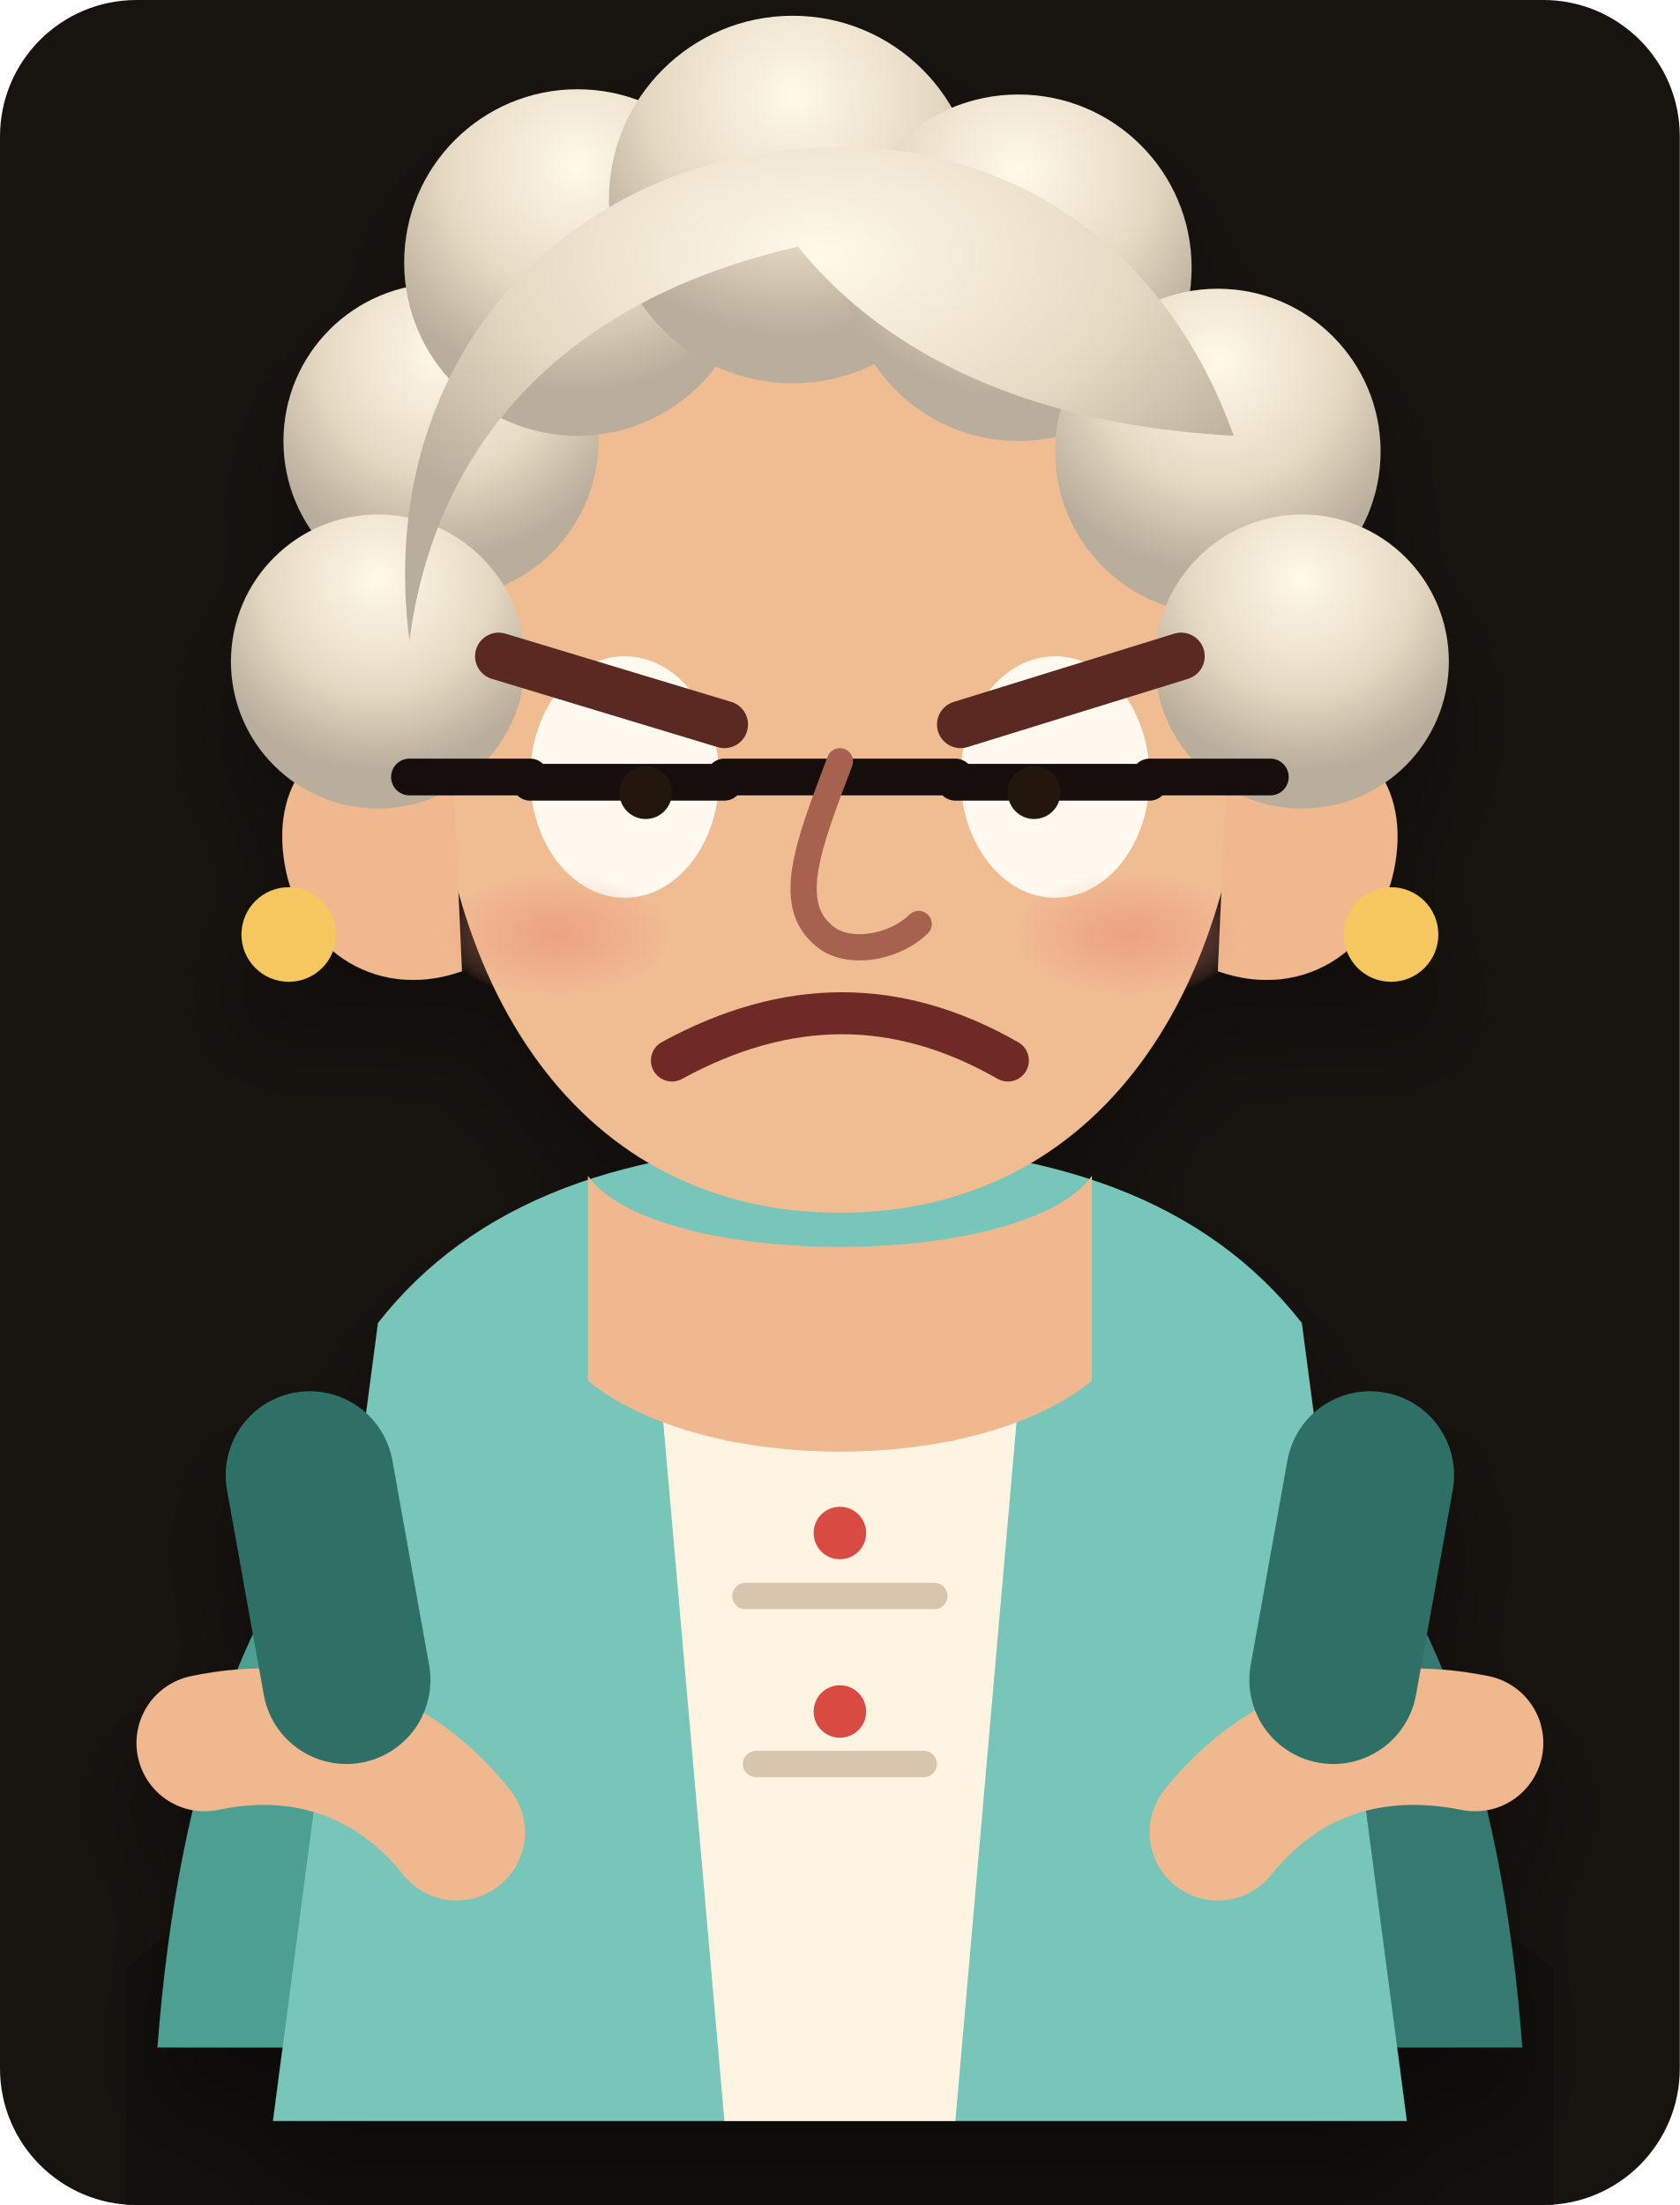
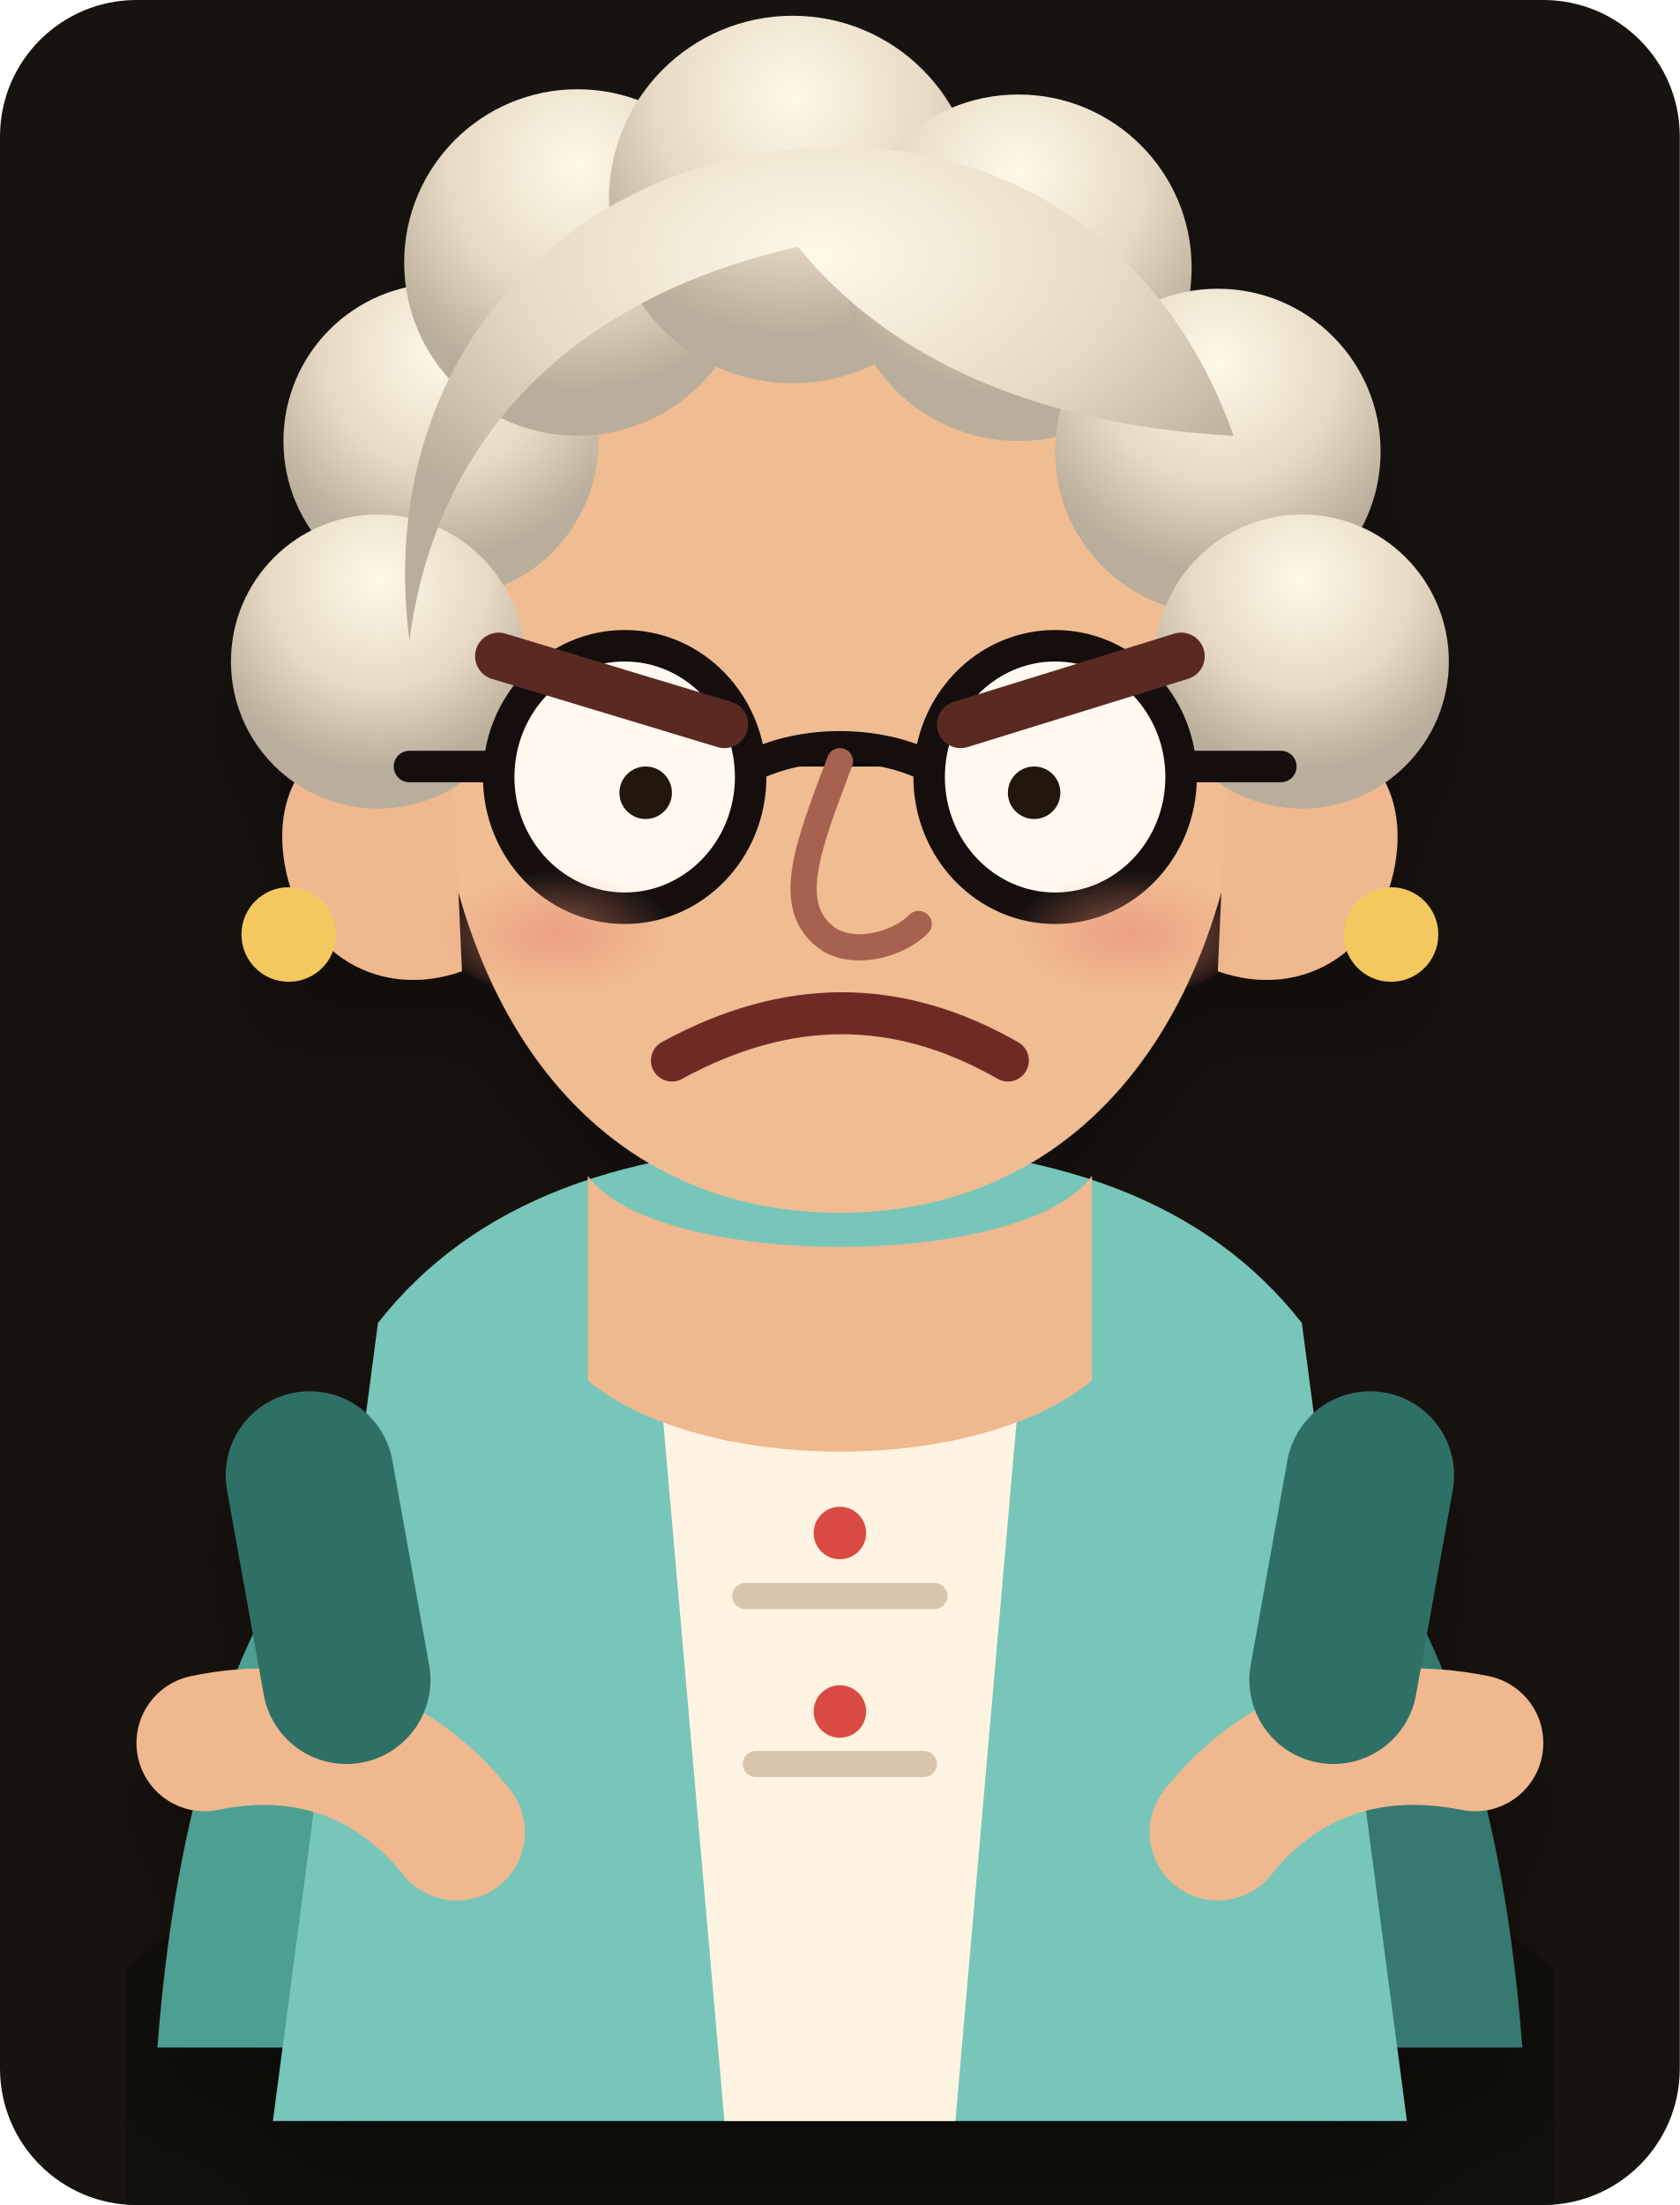
<svg xmlns="http://www.w3.org/2000/svg" width="320" height="420" viewBox="0 0 320 420" role="img" aria-labelledby="title desc">
  <defs>
    <radialGradient id="hair" cx="50%" cy="22%" r="65%">
      <stop offset="0%" stop-color="#fff9e8" />
      <stop offset="58%" stop-color="#e6dac4" />
      <stop offset="100%" stop-color="#b9ad9b" />
    </radialGradient>
    <linearGradient id="cardigan" x1="54" x2="266" y1="244" y2="404">
      <stop offset="0%" stop-color="#78c6ba" />
      <stop offset="100%" stop-color="#34796f" />
    </linearGradient>
    <radialGradient id="cheek" cx="50%" cy="50%" r="50%">
      <stop offset="0%" stop-color="#e98b77" stop-opacity=".55" />
      <stop offset="100%" stop-color="#e98b77" stop-opacity="0" />
    </radialGradient>
    <filter id="shadow" x="-20%" y="-20%" width="140%" height="145%">
      <feDropShadow dx="0" dy="12" stdDeviation="8" flood-color="#000" flood-opacity=".32" />
    </filter>
  </defs>
  <rect width="320" height="420" rx="26" fill="#17130f" />
  <path d="M24 375c42-35 86-51 134-51s94 16 138 51v45H24v-45z" fill="#0e0c0a" opacity=".55" />
  <g filter="url(#shadow)">
    <path d="M72 278c-24 22-38 59-42 112h76l18-104-52-8z" fill="#4e9f92" />
    <path d="M248 278c24 22 38 59 42 112h-76l-18-104 52-8z" fill="#34796f" />
    <path d="M72 252c18-23 47-34 88-34s70 11 88 34l20 152H52l20-152z" fill="url(#cardigan)" />
    <path d="M124 244c14 13 58 13 72 0l-14 160h-44l-14-160z" fill="#fff3e1" />
    <path d="M139 272h42M142 304h36M144 336h32" stroke="#d8c5ae" stroke-width="5" stroke-linecap="round" />
    <circle cx="160" cy="292" r="5" fill="#d94c42" />
    <circle cx="160" cy="326" r="5" fill="#d94c42" />
    <path d="M112 224c13 18 83 18 96 0v39c-22 18-74 18-96 0v-39z" fill="#efb88f" />
    <path d="M82 128c0-52 34-88 78-88s78 36 78 88c0 61-29 103-78 103s-78-42-78-103z" fill="#f0bc92" />
    <path d="M78 139c-15-2-26 8-24 24 2 17 17 28 34 22l-2-45-8-1z" fill="#efb88f" />
    <path d="M242 139c15-2 26 8 24 24-2 17-17 28-34 22l2-45 8-1z" fill="#efb88f" />
    <circle cx="84" cy="84" r="30" fill="url(#hair)" />
    <circle cx="110" cy="50" r="33" fill="url(#hair)" />
    <circle cx="151" cy="38" r="35" fill="url(#hair)" />
    <circle cx="194" cy="51" r="33" fill="url(#hair)" />
    <circle cx="232" cy="86" r="31" fill="url(#hair)" />
    <circle cx="72" cy="126" r="28" fill="url(#hair)" />
    <circle cx="248" cy="126" r="28" fill="url(#hair)" />
    <path d="M78 122c5-38 30-65 74-75 17 21 45 34 83 36-12-34-40-55-75-55-51 0-89 40-82 94z" fill="url(#hair)" />
-     <ellipse cx="119" cy="148" rx="18" ry="23" fill="#fff9ef" />
-     <ellipse cx="201" cy="148" rx="18" ry="23" fill="#fff9ef" />
-     <path d="M101 149h37M182 149h37M138 148h44M101 148H78M219 148h23" stroke="#16110e" stroke-width="7" stroke-linecap="round" />
+     <ellipse cx="119" cy="148" rx="23" ry="25" fill="#fff9ef" />
+     <ellipse cx="201" cy="148" rx="23" ry="25" fill="#fff9ef" />
+     <ellipse cx="119" cy="148" rx="24" ry="25" fill="none" stroke="#16110e" stroke-width="6" />
+     <ellipse cx="201" cy="148" rx="24" ry="25" fill="none" stroke="#16110e" stroke-width="6" />
+     <path d="M143 146c10-5 24-5 34 0M95 146H78M225 146h19" stroke="#16110e" stroke-width="6" stroke-linecap="round" />
    <circle cx="123" cy="151" r="5" fill="#221611" />
    <circle cx="197" cy="151" r="5" fill="#221611" />
    <path d="M95 125l43 13M183 138l42-13" stroke="#5a2b23" stroke-width="9" stroke-linecap="round" />
    <path d="M160 145c-6 16-11 28-2 34 5 3 13 1 17-3" fill="none" stroke="#a6624f" stroke-width="5" stroke-linecap="round" />
    <ellipse cx="106" cy="178" rx="22" ry="12" fill="url(#cheek)" />
    <ellipse cx="215" cy="178" rx="22" ry="12" fill="url(#cheek)" />
    <path d="M128 202c22-12 43-12 64 0" fill="none" stroke="#6f2b25" stroke-width="8" stroke-linecap="round" />
    <circle cx="55" cy="178" r="9" fill="#f4c75f" />
    <circle cx="265" cy="178" r="9" fill="#f4c75f" />
    <path d="M39 332c19-4 36 2 48 17M281 332c-20-4-37 2-49 17" stroke="#efb88f" stroke-width="26" stroke-linecap="round" />
    <path d="M66 320l-7-39M254 320l7-39" stroke="#2f6f66" stroke-width="32" stroke-linecap="round" />
  </g>
</svg>
